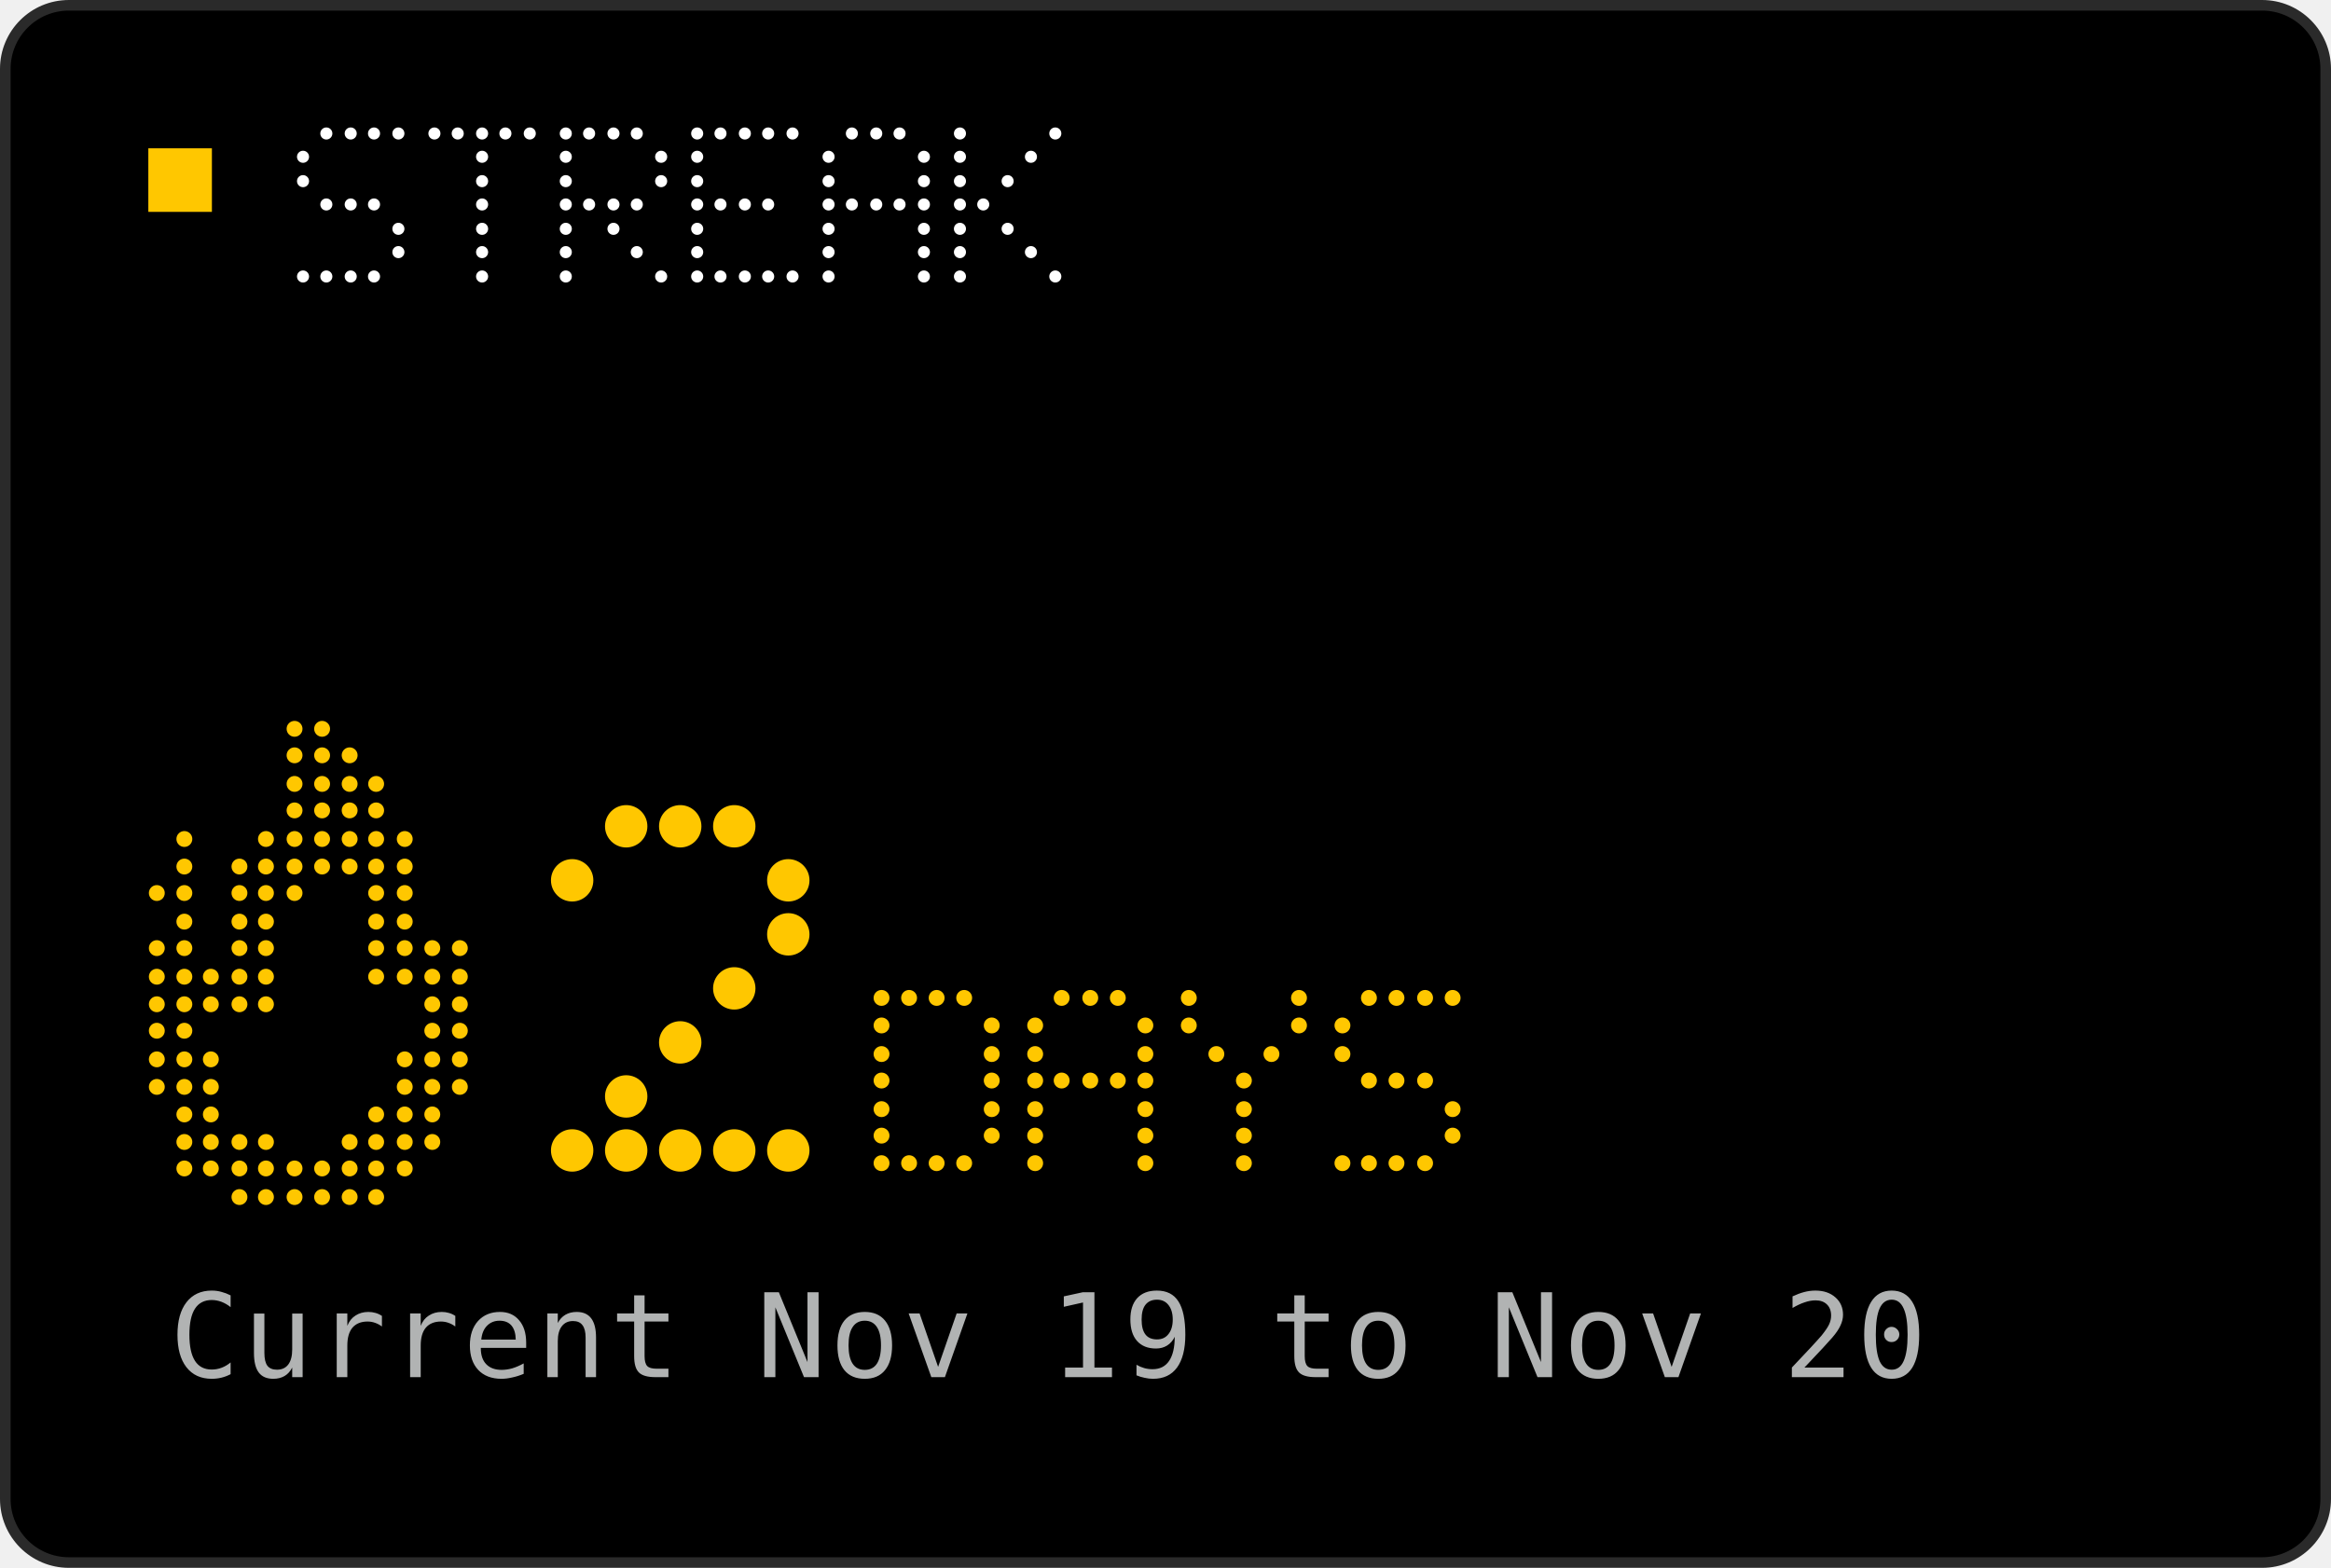
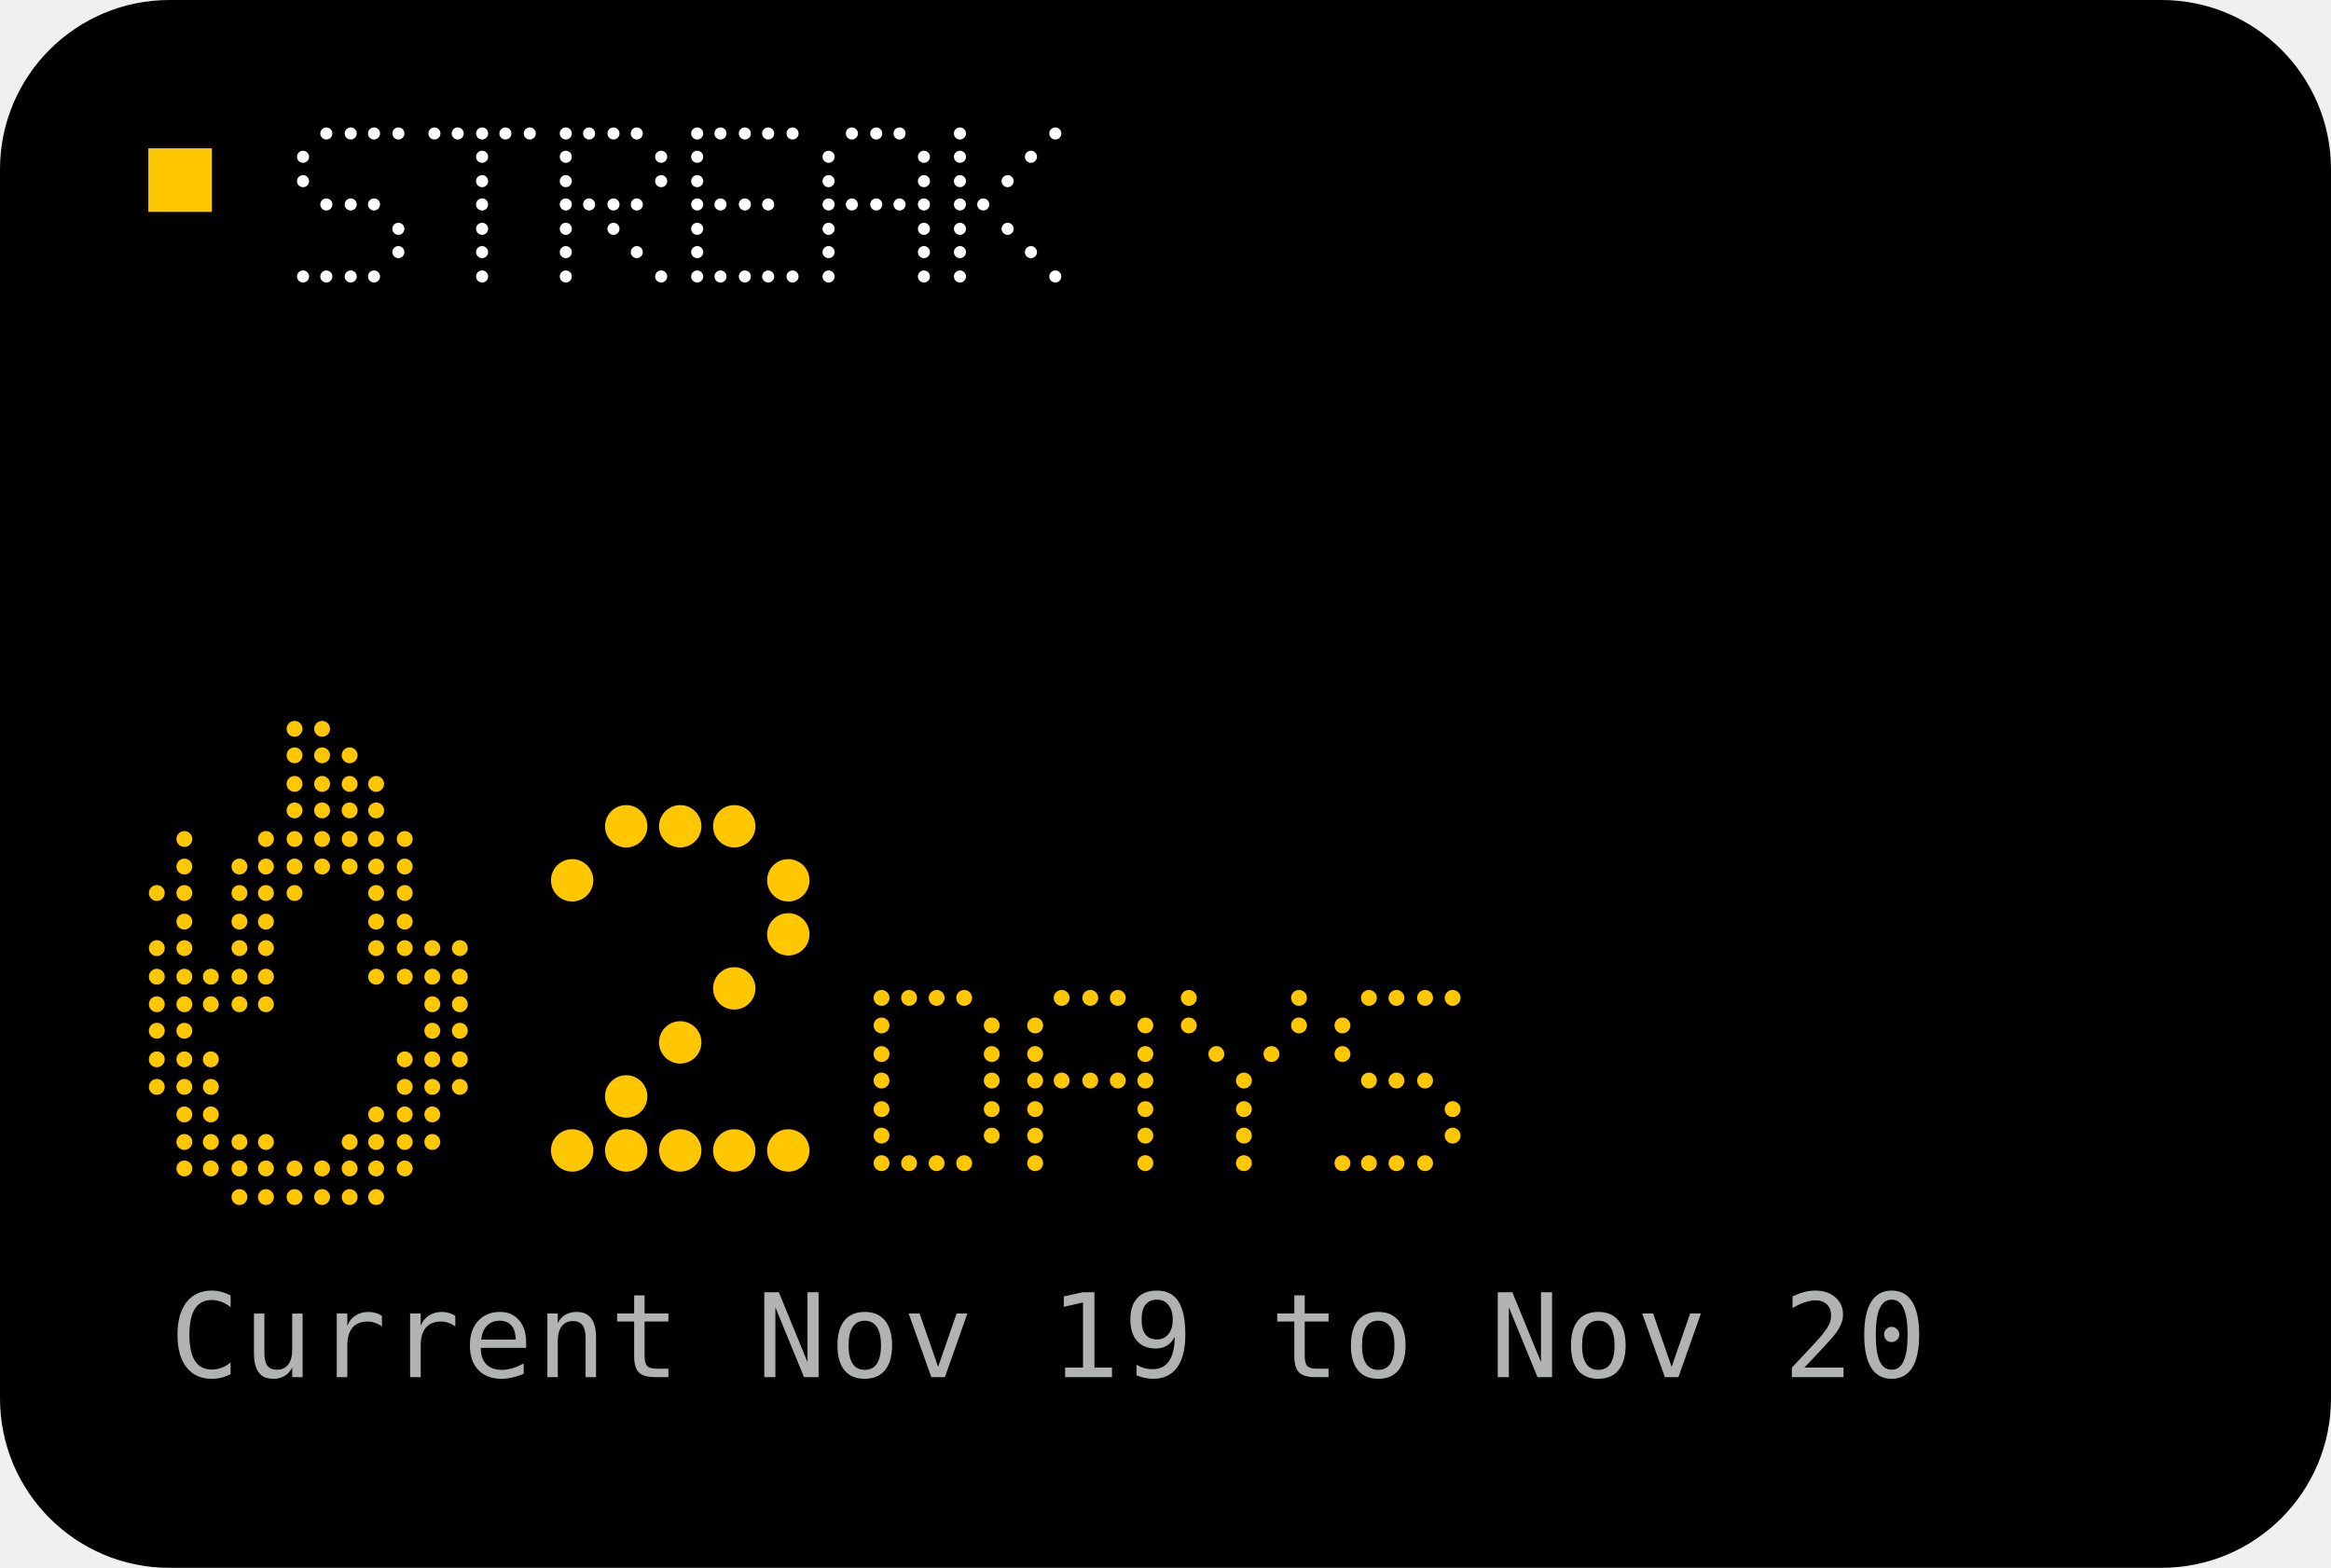
<svg xmlns="http://www.w3.org/2000/svg" width="220" height="148" viewBox="0 0 220 148" role="img">
-   <rect x="0.5" y="0.5" width="219" height="147" rx="6" fill="#000000" stroke="#2A2A2A" stroke-width="1" />
+   <rect width="220" height="148" rx="16" fill="#000000" />
  <rect x="14" y="14" width="6" height="6" fill="#FFC700" />
  <circle cx="30.8" cy="12.6" r="0.57" fill="#FFFFFF" />
  <circle cx="33.1" cy="12.6" r="0.57" fill="#FFFFFF" />
  <circle cx="35.3" cy="12.6" r="0.57" fill="#FFFFFF" />
  <circle cx="37.6" cy="12.6" r="0.57" fill="#FFFFFF" />
  <circle cx="28.6" cy="14.8" r="0.57" fill="#FFFFFF" />
  <circle cx="28.6" cy="17.1" r="0.57" fill="#FFFFFF" />
  <circle cx="30.8" cy="19.3" r="0.57" fill="#FFFFFF" />
  <circle cx="33.1" cy="19.3" r="0.57" fill="#FFFFFF" />
  <circle cx="35.3" cy="19.3" r="0.57" fill="#FFFFFF" />
  <circle cx="37.6" cy="21.6" r="0.57" fill="#FFFFFF" />
  <circle cx="37.6" cy="23.8" r="0.57" fill="#FFFFFF" />
  <circle cx="28.6" cy="26.1" r="0.57" fill="#FFFFFF" />
  <circle cx="30.8" cy="26.1" r="0.57" fill="#FFFFFF" />
  <circle cx="33.1" cy="26.1" r="0.57" fill="#FFFFFF" />
  <circle cx="35.3" cy="26.1" r="0.57" fill="#FFFFFF" />
  <circle cx="41.0" cy="12.6" r="0.57" fill="#FFFFFF" />
  <circle cx="43.2" cy="12.6" r="0.57" fill="#FFFFFF" />
  <circle cx="45.5" cy="12.6" r="0.57" fill="#FFFFFF" />
  <circle cx="47.7" cy="12.6" r="0.57" fill="#FFFFFF" />
  <circle cx="50.0" cy="12.6" r="0.57" fill="#FFFFFF" />
  <circle cx="45.5" cy="14.8" r="0.57" fill="#FFFFFF" />
  <circle cx="45.5" cy="17.1" r="0.57" fill="#FFFFFF" />
  <circle cx="45.5" cy="19.3" r="0.57" fill="#FFFFFF" />
  <circle cx="45.5" cy="21.6" r="0.57" fill="#FFFFFF" />
  <circle cx="45.5" cy="23.8" r="0.57" fill="#FFFFFF" />
  <circle cx="45.5" cy="26.1" r="0.57" fill="#FFFFFF" />
  <circle cx="53.4" cy="12.6" r="0.57" fill="#FFFFFF" />
  <circle cx="55.6" cy="12.6" r="0.57" fill="#FFFFFF" />
  <circle cx="57.9" cy="12.6" r="0.57" fill="#FFFFFF" />
  <circle cx="60.1" cy="12.6" r="0.57" fill="#FFFFFF" />
  <circle cx="53.4" cy="14.8" r="0.57" fill="#FFFFFF" />
  <circle cx="62.4" cy="14.8" r="0.57" fill="#FFFFFF" />
  <circle cx="53.4" cy="17.1" r="0.57" fill="#FFFFFF" />
  <circle cx="62.4" cy="17.1" r="0.57" fill="#FFFFFF" />
  <circle cx="53.4" cy="19.3" r="0.57" fill="#FFFFFF" />
  <circle cx="55.6" cy="19.3" r="0.57" fill="#FFFFFF" />
  <circle cx="57.9" cy="19.3" r="0.57" fill="#FFFFFF" />
  <circle cx="60.1" cy="19.3" r="0.57" fill="#FFFFFF" />
  <circle cx="53.4" cy="21.6" r="0.57" fill="#FFFFFF" />
  <circle cx="57.9" cy="21.6" r="0.57" fill="#FFFFFF" />
  <circle cx="53.4" cy="23.8" r="0.57" fill="#FFFFFF" />
  <circle cx="60.1" cy="23.8" r="0.57" fill="#FFFFFF" />
  <circle cx="53.4" cy="26.1" r="0.57" fill="#FFFFFF" />
  <circle cx="62.4" cy="26.1" r="0.57" fill="#FFFFFF" />
  <circle cx="65.8" cy="12.6" r="0.57" fill="#FFFFFF" />
  <circle cx="68.0" cy="12.6" r="0.57" fill="#FFFFFF" />
  <circle cx="70.3" cy="12.6" r="0.57" fill="#FFFFFF" />
  <circle cx="72.5" cy="12.6" r="0.57" fill="#FFFFFF" />
  <circle cx="74.8" cy="12.6" r="0.57" fill="#FFFFFF" />
  <circle cx="65.8" cy="14.8" r="0.57" fill="#FFFFFF" />
  <circle cx="65.8" cy="17.1" r="0.57" fill="#FFFFFF" />
  <circle cx="65.8" cy="19.3" r="0.57" fill="#FFFFFF" />
  <circle cx="68.0" cy="19.3" r="0.57" fill="#FFFFFF" />
  <circle cx="70.3" cy="19.3" r="0.57" fill="#FFFFFF" />
  <circle cx="72.5" cy="19.3" r="0.57" fill="#FFFFFF" />
  <circle cx="65.8" cy="21.6" r="0.57" fill="#FFFFFF" />
  <circle cx="65.8" cy="23.8" r="0.57" fill="#FFFFFF" />
  <circle cx="65.8" cy="26.1" r="0.57" fill="#FFFFFF" />
  <circle cx="68.0" cy="26.1" r="0.57" fill="#FFFFFF" />
  <circle cx="70.3" cy="26.1" r="0.57" fill="#FFFFFF" />
  <circle cx="72.5" cy="26.1" r="0.57" fill="#FFFFFF" />
  <circle cx="74.8" cy="26.1" r="0.57" fill="#FFFFFF" />
  <circle cx="80.4" cy="12.6" r="0.57" fill="#FFFFFF" />
  <circle cx="82.7" cy="12.6" r="0.57" fill="#FFFFFF" />
  <circle cx="84.9" cy="12.6" r="0.57" fill="#FFFFFF" />
  <circle cx="78.2" cy="14.8" r="0.57" fill="#FFFFFF" />
  <circle cx="87.2" cy="14.8" r="0.57" fill="#FFFFFF" />
  <circle cx="78.2" cy="17.1" r="0.57" fill="#FFFFFF" />
  <circle cx="87.2" cy="17.1" r="0.57" fill="#FFFFFF" />
  <circle cx="78.2" cy="19.3" r="0.57" fill="#FFFFFF" />
  <circle cx="80.4" cy="19.3" r="0.57" fill="#FFFFFF" />
  <circle cx="82.7" cy="19.3" r="0.57" fill="#FFFFFF" />
  <circle cx="84.9" cy="19.3" r="0.57" fill="#FFFFFF" />
  <circle cx="87.2" cy="19.3" r="0.57" fill="#FFFFFF" />
  <circle cx="78.2" cy="21.6" r="0.57" fill="#FFFFFF" />
  <circle cx="87.2" cy="21.6" r="0.57" fill="#FFFFFF" />
  <circle cx="78.2" cy="23.8" r="0.57" fill="#FFFFFF" />
  <circle cx="87.2" cy="23.8" r="0.57" fill="#FFFFFF" />
  <circle cx="78.2" cy="26.1" r="0.57" fill="#FFFFFF" />
  <circle cx="87.2" cy="26.1" r="0.57" fill="#FFFFFF" />
  <circle cx="90.6" cy="12.6" r="0.57" fill="#FFFFFF" />
  <circle cx="99.6" cy="12.6" r="0.57" fill="#FFFFFF" />
  <circle cx="90.6" cy="14.8" r="0.57" fill="#FFFFFF" />
  <circle cx="97.3" cy="14.8" r="0.57" fill="#FFFFFF" />
  <circle cx="90.6" cy="17.1" r="0.57" fill="#FFFFFF" />
  <circle cx="95.1" cy="17.1" r="0.57" fill="#FFFFFF" />
  <circle cx="90.6" cy="19.3" r="0.57" fill="#FFFFFF" />
  <circle cx="92.8" cy="19.3" r="0.57" fill="#FFFFFF" />
  <circle cx="90.6" cy="21.6" r="0.57" fill="#FFFFFF" />
  <circle cx="95.1" cy="21.6" r="0.57" fill="#FFFFFF" />
  <circle cx="90.6" cy="23.8" r="0.57" fill="#FFFFFF" />
  <circle cx="97.3" cy="23.8" r="0.57" fill="#FFFFFF" />
  <circle cx="90.6" cy="26.1" r="0.57" fill="#FFFFFF" />
  <circle cx="99.6" cy="26.1" r="0.57" fill="#FFFFFF" />
  <circle cx="27.8" cy="68.8" r="0.75" fill="#FFC700" />
  <circle cx="30.4" cy="68.8" r="0.75" fill="#FFC700" />
  <circle cx="27.8" cy="71.3" r="0.75" fill="#FFC700" />
  <circle cx="30.4" cy="71.3" r="0.75" fill="#FFC700" />
  <circle cx="33.0" cy="71.3" r="0.75" fill="#FFC700" />
  <circle cx="27.8" cy="74.0" r="0.75" fill="#FFC700" />
  <circle cx="30.4" cy="74.0" r="0.75" fill="#FFC700" />
  <circle cx="33.0" cy="74.0" r="0.75" fill="#FFC700" />
  <circle cx="35.5" cy="74.0" r="0.75" fill="#FFC700" />
  <circle cx="27.8" cy="76.5" r="0.75" fill="#FFC700" />
  <circle cx="30.4" cy="76.5" r="0.75" fill="#FFC700" />
  <circle cx="33.0" cy="76.5" r="0.75" fill="#FFC700" />
  <circle cx="35.5" cy="76.5" r="0.75" fill="#FFC700" />
  <circle cx="17.4" cy="79.2" r="0.75" fill="#FFC700" />
  <circle cx="25.1" cy="79.2" r="0.75" fill="#FFC700" />
  <circle cx="27.8" cy="79.2" r="0.75" fill="#FFC700" />
  <circle cx="30.4" cy="79.2" r="0.75" fill="#FFC700" />
  <circle cx="33.0" cy="79.2" r="0.75" fill="#FFC700" />
  <circle cx="35.5" cy="79.2" r="0.75" fill="#FFC700" />
  <circle cx="38.2" cy="79.2" r="0.75" fill="#FFC700" />
  <circle cx="17.4" cy="81.8" r="0.75" fill="#FFC700" />
  <circle cx="22.6" cy="81.8" r="0.75" fill="#FFC700" />
  <circle cx="25.1" cy="81.8" r="0.75" fill="#FFC700" />
  <circle cx="27.8" cy="81.8" r="0.75" fill="#FFC700" />
  <circle cx="30.4" cy="81.8" r="0.75" fill="#FFC700" />
  <circle cx="33.0" cy="81.8" r="0.75" fill="#FFC700" />
  <circle cx="35.5" cy="81.8" r="0.75" fill="#FFC700" />
  <circle cx="38.2" cy="81.8" r="0.75" fill="#FFC700" />
  <circle cx="14.8" cy="84.3" r="0.75" fill="#FFC700" />
  <circle cx="17.4" cy="84.3" r="0.75" fill="#FFC700" />
  <circle cx="22.6" cy="84.3" r="0.75" fill="#FFC700" />
  <circle cx="25.1" cy="84.3" r="0.75" fill="#FFC700" />
  <circle cx="27.8" cy="84.3" r="0.75" fill="#FFC700" />
  <circle cx="35.5" cy="84.3" r="0.75" fill="#FFC700" />
  <circle cx="38.2" cy="84.3" r="0.75" fill="#FFC700" />
  <circle cx="17.4" cy="87.0" r="0.75" fill="#FFC700" />
  <circle cx="22.6" cy="87.0" r="0.75" fill="#FFC700" />
  <circle cx="25.1" cy="87.0" r="0.75" fill="#FFC700" />
  <circle cx="35.5" cy="87.0" r="0.75" fill="#FFC700" />
  <circle cx="38.2" cy="87.0" r="0.75" fill="#FFC700" />
  <circle cx="14.8" cy="89.5" r="0.75" fill="#FFC700" />
  <circle cx="17.4" cy="89.5" r="0.75" fill="#FFC700" />
  <circle cx="22.6" cy="89.5" r="0.75" fill="#FFC700" />
  <circle cx="25.1" cy="89.5" r="0.75" fill="#FFC700" />
  <circle cx="35.5" cy="89.5" r="0.75" fill="#FFC700" />
  <circle cx="38.2" cy="89.5" r="0.75" fill="#FFC700" />
  <circle cx="40.8" cy="89.5" r="0.75" fill="#FFC700" />
  <circle cx="43.4" cy="89.5" r="0.75" fill="#FFC700" />
  <circle cx="14.8" cy="92.2" r="0.75" fill="#FFC700" />
  <circle cx="17.4" cy="92.2" r="0.75" fill="#FFC700" />
  <circle cx="19.9" cy="92.2" r="0.75" fill="#FFC700" />
  <circle cx="22.6" cy="92.2" r="0.75" fill="#FFC700" />
  <circle cx="25.1" cy="92.2" r="0.75" fill="#FFC700" />
  <circle cx="35.5" cy="92.2" r="0.75" fill="#FFC700" />
  <circle cx="38.2" cy="92.2" r="0.75" fill="#FFC700" />
  <circle cx="40.8" cy="92.2" r="0.75" fill="#FFC700" />
  <circle cx="43.4" cy="92.2" r="0.75" fill="#FFC700" />
  <circle cx="14.8" cy="94.8" r="0.75" fill="#FFC700" />
  <circle cx="17.4" cy="94.8" r="0.75" fill="#FFC700" />
  <circle cx="19.9" cy="94.8" r="0.75" fill="#FFC700" />
  <circle cx="22.6" cy="94.8" r="0.75" fill="#FFC700" />
  <circle cx="25.1" cy="94.8" r="0.75" fill="#FFC700" />
  <circle cx="40.8" cy="94.8" r="0.75" fill="#FFC700" />
  <circle cx="43.4" cy="94.8" r="0.75" fill="#FFC700" />
  <circle cx="14.8" cy="97.3" r="0.75" fill="#FFC700" />
  <circle cx="17.4" cy="97.3" r="0.75" fill="#FFC700" />
  <circle cx="40.8" cy="97.3" r="0.75" fill="#FFC700" />
  <circle cx="43.4" cy="97.3" r="0.75" fill="#FFC700" />
  <circle cx="14.8" cy="100.0" r="0.75" fill="#FFC700" />
  <circle cx="17.4" cy="100.0" r="0.75" fill="#FFC700" />
  <circle cx="19.9" cy="100.0" r="0.75" fill="#FFC700" />
  <circle cx="38.2" cy="100.0" r="0.75" fill="#FFC700" />
  <circle cx="40.8" cy="100.0" r="0.75" fill="#FFC700" />
  <circle cx="43.4" cy="100.0" r="0.75" fill="#FFC700" />
  <circle cx="14.8" cy="102.6" r="0.75" fill="#FFC700" />
  <circle cx="17.4" cy="102.6" r="0.75" fill="#FFC700" />
  <circle cx="19.9" cy="102.6" r="0.75" fill="#FFC700" />
  <circle cx="38.2" cy="102.6" r="0.75" fill="#FFC700" />
  <circle cx="40.8" cy="102.6" r="0.75" fill="#FFC700" />
  <circle cx="43.4" cy="102.6" r="0.75" fill="#FFC700" />
  <circle cx="17.4" cy="105.2" r="0.75" fill="#FFC700" />
  <circle cx="19.9" cy="105.2" r="0.75" fill="#FFC700" />
  <circle cx="35.5" cy="105.2" r="0.75" fill="#FFC700" />
  <circle cx="38.2" cy="105.2" r="0.75" fill="#FFC700" />
  <circle cx="40.8" cy="105.2" r="0.75" fill="#FFC700" />
  <circle cx="17.4" cy="107.8" r="0.75" fill="#FFC700" />
  <circle cx="19.9" cy="107.8" r="0.75" fill="#FFC700" />
  <circle cx="22.6" cy="107.8" r="0.75" fill="#FFC700" />
  <circle cx="25.1" cy="107.8" r="0.75" fill="#FFC700" />
  <circle cx="33.0" cy="107.8" r="0.75" fill="#FFC700" />
  <circle cx="35.5" cy="107.8" r="0.75" fill="#FFC700" />
  <circle cx="38.2" cy="107.8" r="0.75" fill="#FFC700" />
  <circle cx="40.8" cy="107.8" r="0.75" fill="#FFC700" />
  <circle cx="17.4" cy="110.3" r="0.75" fill="#FFC700" />
  <circle cx="19.9" cy="110.3" r="0.75" fill="#FFC700" />
  <circle cx="22.6" cy="110.3" r="0.75" fill="#FFC700" />
  <circle cx="25.1" cy="110.3" r="0.75" fill="#FFC700" />
  <circle cx="27.8" cy="110.3" r="0.75" fill="#FFC700" />
  <circle cx="30.4" cy="110.3" r="0.75" fill="#FFC700" />
  <circle cx="33.0" cy="110.3" r="0.75" fill="#FFC700" />
  <circle cx="35.5" cy="110.3" r="0.75" fill="#FFC700" />
  <circle cx="38.2" cy="110.3" r="0.75" fill="#FFC700" />
  <circle cx="22.6" cy="113.0" r="0.75" fill="#FFC700" />
  <circle cx="25.1" cy="113.0" r="0.75" fill="#FFC700" />
  <circle cx="27.8" cy="113.0" r="0.75" fill="#FFC700" />
  <circle cx="30.4" cy="113.0" r="0.75" fill="#FFC700" />
  <circle cx="33.0" cy="113.0" r="0.75" fill="#FFC700" />
  <circle cx="35.5" cy="113.0" r="0.75" fill="#FFC700" />
  <circle cx="59.1" cy="78.0" r="2.00" fill="#FFC700" />
  <circle cx="64.2" cy="78.0" r="2.00" fill="#FFC700" />
  <circle cx="69.3" cy="78.0" r="2.00" fill="#FFC700" />
  <circle cx="54.0" cy="83.1" r="2.00" fill="#FFC700" />
  <circle cx="74.4" cy="83.1" r="2.00" fill="#FFC700" />
  <circle cx="74.4" cy="88.2" r="2.00" fill="#FFC700" />
  <circle cx="69.3" cy="93.3" r="2.00" fill="#FFC700" />
  <circle cx="64.2" cy="98.4" r="2.00" fill="#FFC700" />
  <circle cx="59.1" cy="103.5" r="2.00" fill="#FFC700" />
  <circle cx="54.0" cy="108.6" r="2.00" fill="#FFC700" />
  <circle cx="59.1" cy="108.6" r="2.00" fill="#FFC700" />
  <circle cx="64.2" cy="108.6" r="2.00" fill="#FFC700" />
  <circle cx="69.3" cy="108.6" r="2.00" fill="#FFC700" />
  <circle cx="74.4" cy="108.6" r="2.00" fill="#FFC700" />
  <circle cx="83.2" cy="94.2" r="0.75" fill="#FFC700" />
  <circle cx="85.8" cy="94.2" r="0.75" fill="#FFC700" />
  <circle cx="88.4" cy="94.2" r="0.75" fill="#FFC700" />
  <circle cx="91.0" cy="94.2" r="0.75" fill="#FFC700" />
  <circle cx="83.2" cy="96.8" r="0.75" fill="#FFC700" />
  <circle cx="93.6" cy="96.8" r="0.75" fill="#FFC700" />
  <circle cx="83.2" cy="99.5" r="0.75" fill="#FFC700" />
  <circle cx="93.6" cy="99.5" r="0.75" fill="#FFC700" />
  <circle cx="83.2" cy="102.0" r="0.75" fill="#FFC700" />
  <circle cx="93.6" cy="102.0" r="0.75" fill="#FFC700" />
  <circle cx="83.2" cy="104.7" r="0.75" fill="#FFC700" />
  <circle cx="93.6" cy="104.7" r="0.75" fill="#FFC700" />
  <circle cx="83.2" cy="107.2" r="0.75" fill="#FFC700" />
  <circle cx="93.6" cy="107.2" r="0.75" fill="#FFC700" />
  <circle cx="83.2" cy="109.8" r="0.75" fill="#FFC700" />
  <circle cx="85.8" cy="109.8" r="0.75" fill="#FFC700" />
  <circle cx="88.4" cy="109.8" r="0.75" fill="#FFC700" />
  <circle cx="91.0" cy="109.8" r="0.75" fill="#FFC700" />
  <circle cx="100.2" cy="94.2" r="0.75" fill="#FFC700" />
  <circle cx="102.9" cy="94.2" r="0.75" fill="#FFC700" />
  <circle cx="105.5" cy="94.2" r="0.75" fill="#FFC700" />
  <circle cx="97.7" cy="96.8" r="0.75" fill="#FFC700" />
  <circle cx="108.1" cy="96.8" r="0.75" fill="#FFC700" />
  <circle cx="97.7" cy="99.5" r="0.75" fill="#FFC700" />
  <circle cx="108.1" cy="99.5" r="0.75" fill="#FFC700" />
  <circle cx="97.7" cy="102.0" r="0.75" fill="#FFC700" />
  <circle cx="100.2" cy="102.0" r="0.75" fill="#FFC700" />
  <circle cx="102.9" cy="102.0" r="0.75" fill="#FFC700" />
  <circle cx="105.5" cy="102.0" r="0.75" fill="#FFC700" />
  <circle cx="108.1" cy="102.0" r="0.75" fill="#FFC700" />
  <circle cx="97.7" cy="104.7" r="0.75" fill="#FFC700" />
  <circle cx="108.1" cy="104.7" r="0.75" fill="#FFC700" />
  <circle cx="97.7" cy="107.2" r="0.75" fill="#FFC700" />
  <circle cx="108.1" cy="107.2" r="0.75" fill="#FFC700" />
  <circle cx="97.7" cy="109.8" r="0.75" fill="#FFC700" />
  <circle cx="108.1" cy="109.8" r="0.75" fill="#FFC700" />
  <circle cx="112.2" cy="94.2" r="0.75" fill="#FFC700" />
  <circle cx="122.6" cy="94.2" r="0.75" fill="#FFC700" />
  <circle cx="112.2" cy="96.8" r="0.75" fill="#FFC700" />
  <circle cx="122.6" cy="96.8" r="0.75" fill="#FFC700" />
  <circle cx="114.8" cy="99.5" r="0.75" fill="#FFC700" />
  <circle cx="120.0" cy="99.5" r="0.75" fill="#FFC700" />
  <circle cx="117.4" cy="102.0" r="0.75" fill="#FFC700" />
  <circle cx="117.4" cy="104.7" r="0.75" fill="#FFC700" />
  <circle cx="117.4" cy="107.2" r="0.75" fill="#FFC700" />
  <circle cx="117.4" cy="109.8" r="0.75" fill="#FFC700" />
  <circle cx="129.2" cy="94.2" r="0.75" fill="#FFC700" />
  <circle cx="131.8" cy="94.2" r="0.75" fill="#FFC700" />
  <circle cx="134.5" cy="94.2" r="0.75" fill="#FFC700" />
  <circle cx="137.1" cy="94.2" r="0.75" fill="#FFC700" />
  <circle cx="126.7" cy="96.8" r="0.75" fill="#FFC700" />
  <circle cx="126.7" cy="99.5" r="0.75" fill="#FFC700" />
  <circle cx="129.2" cy="102.0" r="0.75" fill="#FFC700" />
  <circle cx="131.8" cy="102.0" r="0.75" fill="#FFC700" />
  <circle cx="134.5" cy="102.0" r="0.75" fill="#FFC700" />
  <circle cx="137.1" cy="104.7" r="0.75" fill="#FFC700" />
  <circle cx="137.1" cy="107.2" r="0.75" fill="#FFC700" />
  <circle cx="126.7" cy="109.8" r="0.75" fill="#FFC700" />
  <circle cx="129.2" cy="109.8" r="0.75" fill="#FFC700" />
  <circle cx="131.8" cy="109.8" r="0.75" fill="#FFC700" />
  <circle cx="134.5" cy="109.8" r="0.75" fill="#FFC700" />
  <text x="16" y="130" fill="#B1B3B3" text-anchor="start" font-family="ui-monospace, Geist Mono, monospace" font-size="11" letter-spacing="0.3" dominant-baseline="auto">Current Nov 19 to Nov 20</text>
</svg>
